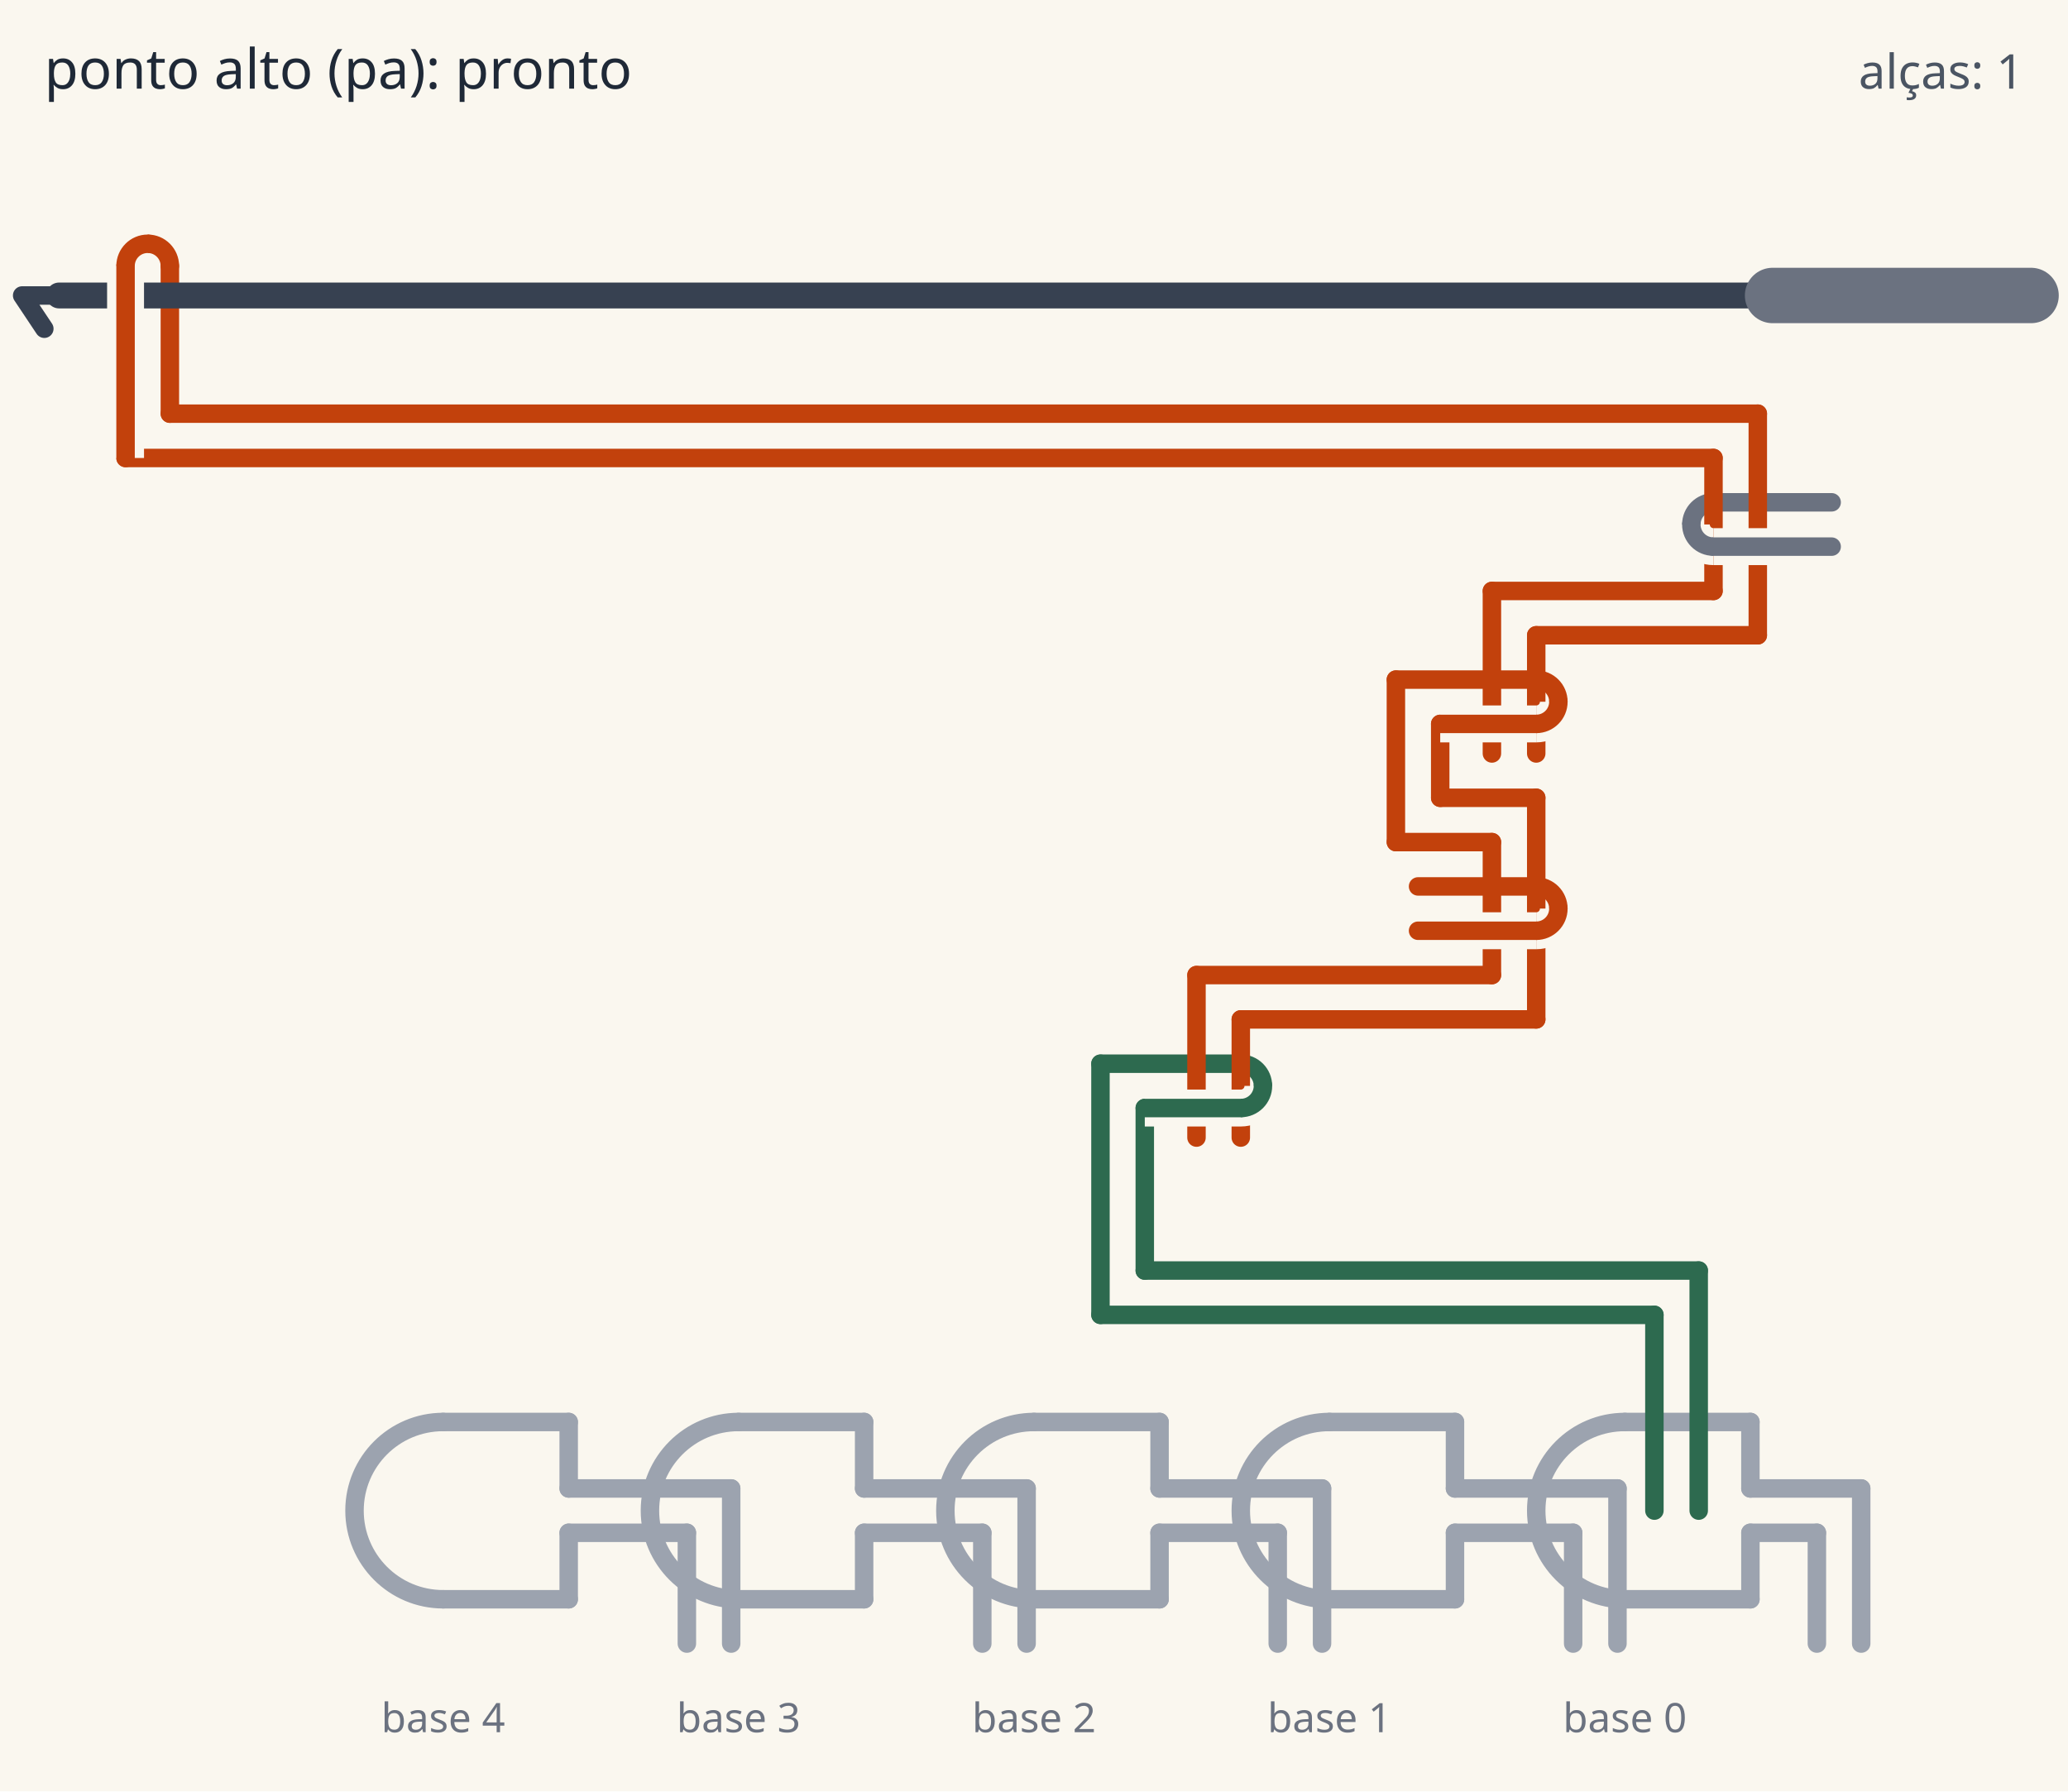
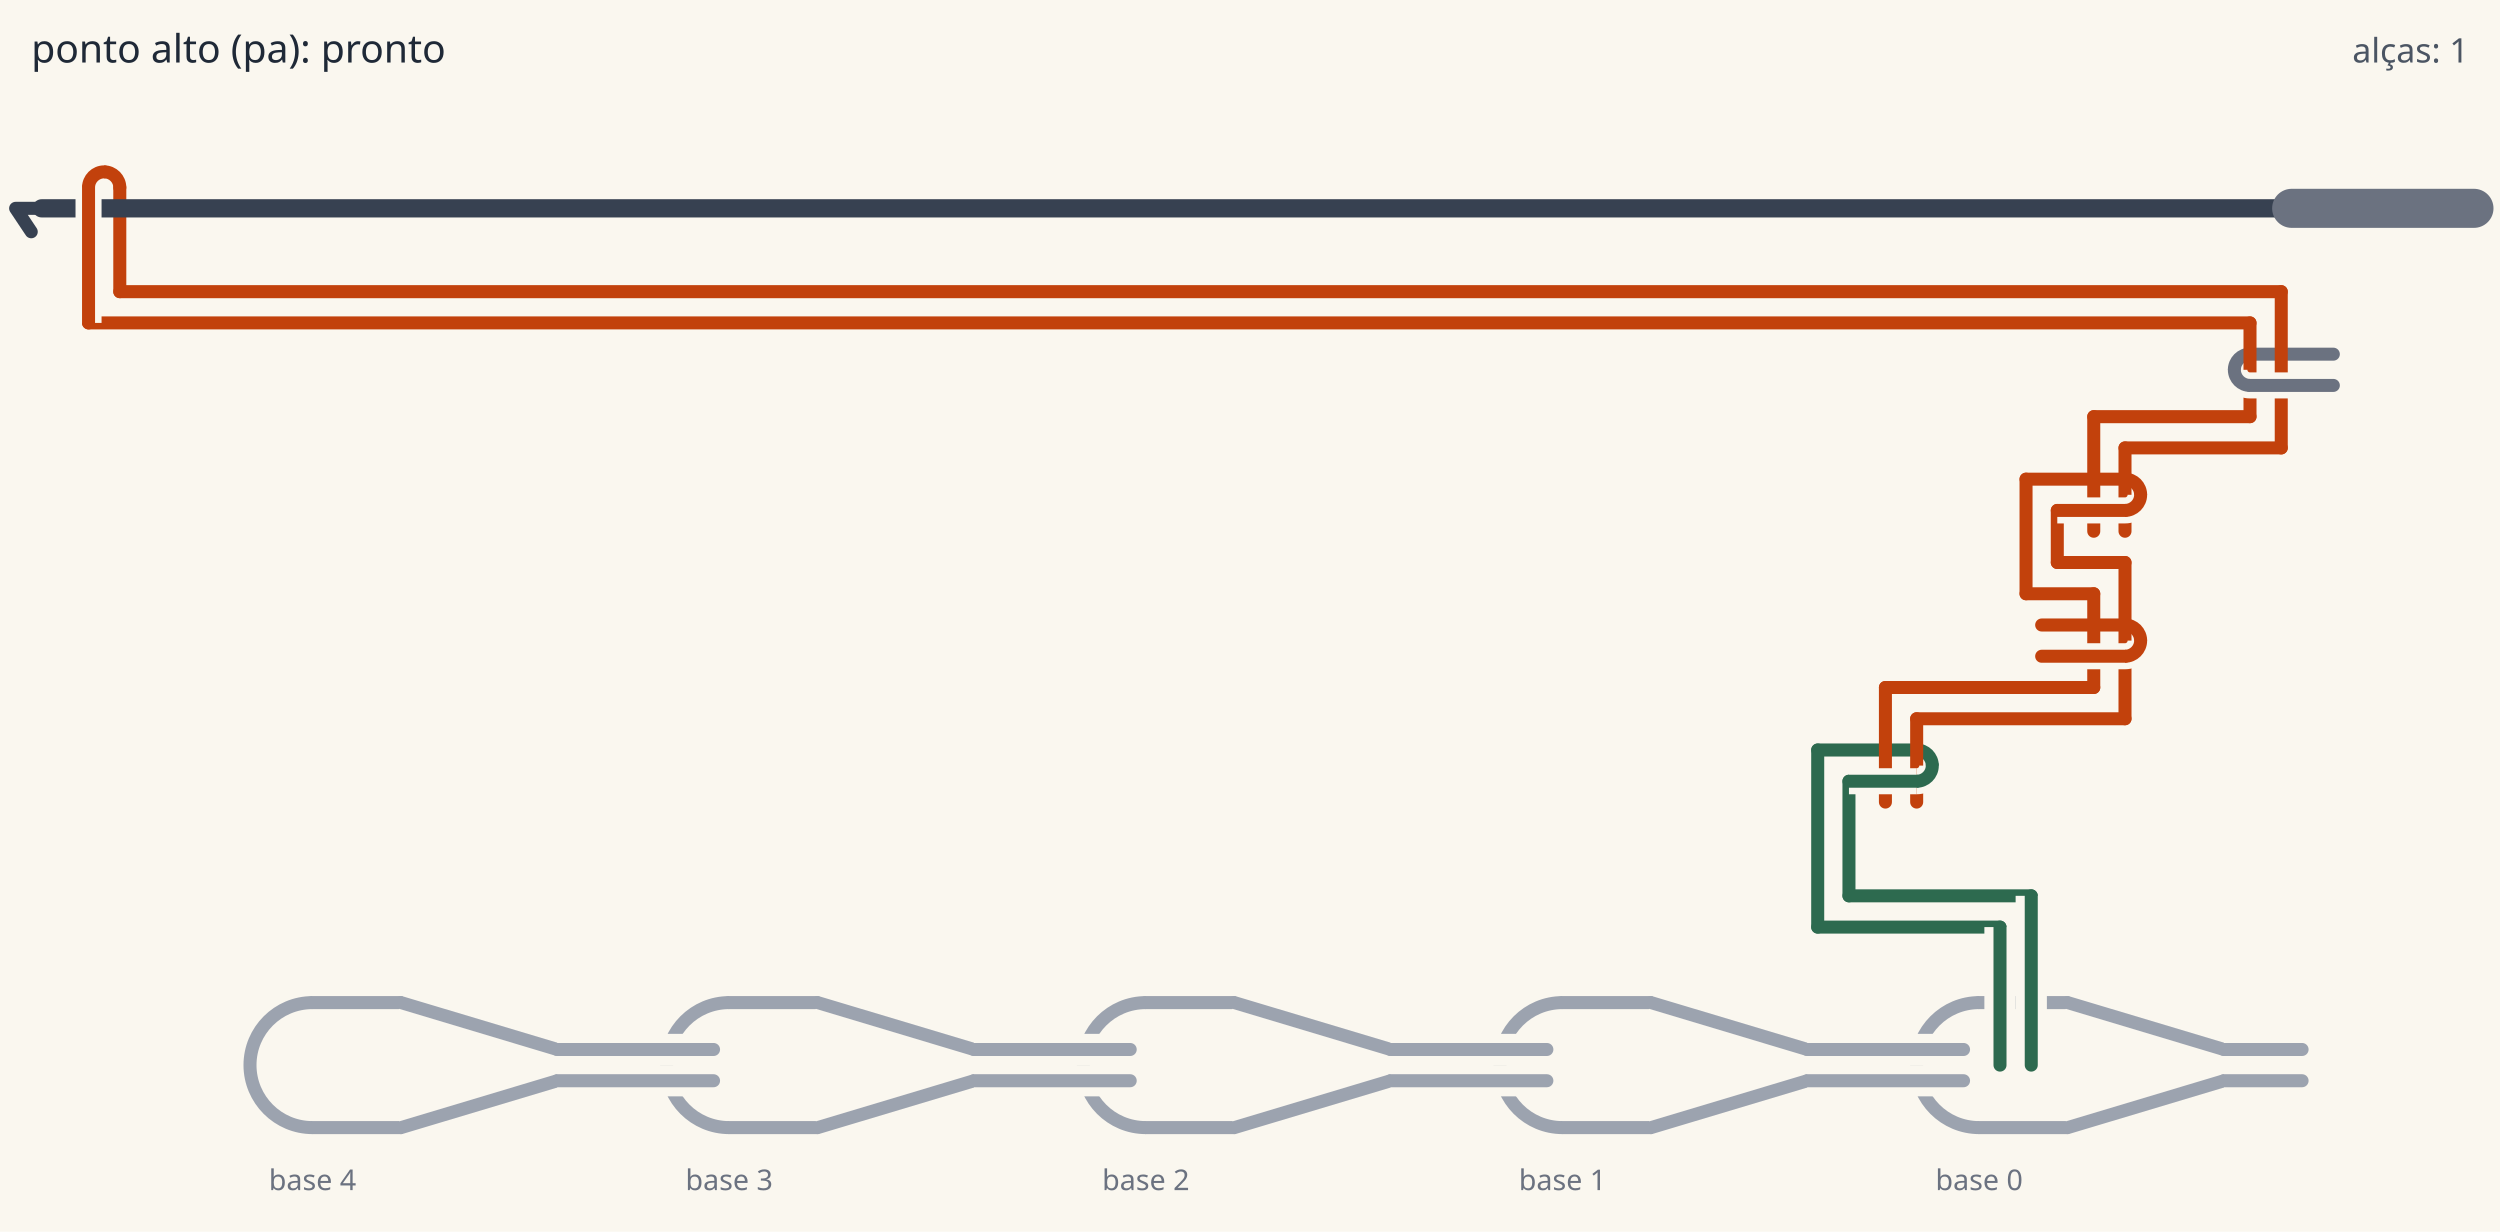
- <svg xmlns="http://www.w3.org/2000/svg" viewBox="0 0 560.0 485.0" width="560.0" height="485.0" font-family="sans-serif">
+ <svg xmlns="http://www.w3.org/2000/svg" viewBox="0 0 960.0 473.0" width="960.0" height="473.0" font-family="sans-serif">
  <rect width="100%" height="100%" fill="#faf7ef" />
  <text x="12" y="24" font-size="15" fill="#1f2937">ponto alto (pa): pronto</text>
-   <text x="548.0" y="24" font-size="13" text-anchor="end" fill="#4b5563">alças: 1</text>
-   <text x="440.0" y="469.0" font-size="11" text-anchor="middle" fill="#6b7280">base 0</text>
-   <text x="360.0" y="469.0" font-size="11" text-anchor="middle" fill="#6b7280">base 1</text>
-   <text x="280.0" y="469.0" font-size="11" text-anchor="middle" fill="#6b7280">base 2</text>
-   <text x="200.0" y="469.0" font-size="11" text-anchor="middle" fill="#6b7280">base 3</text>
-   <text x="120.0" y="469.0" font-size="11" text-anchor="middle" fill="#6b7280">base 4</text>
-   <path data-bend="0" data-side="back" d="M 464.0 136.0 A 6 6 0 0 0 458.0 142.0" fill="none" stroke="#6b7280" stroke-width="5" stroke-linecap="round" />
-   <line data-pair="0" data-side="back" data-seg="0" data-loop="0" data-kind="initial" data-on-hook="0" data-part="back" data-cx="464.0" data-cy="142.0" data-hx="477.0" data-hw="19.0" x1="464.0" y1="136.0" x2="496.0" y2="136.0" stroke="#6b7280" stroke-width="5" stroke-linecap="round" />
-   <path data-bend="1" data-side="back" d="M 416.0 240.0 A 6 6 0 0 1 422.0 246.0" fill="none" stroke="#c2410c" stroke-width="5" stroke-linecap="round" />
-   <line data-pair="1" data-side="back" data-seg="0" data-loop="1" data-kind="yo" data-on-hook="0" data-part="back" data-cx="416.0" data-cy="246.0" data-hx="403.0" data-hw="19.0" x1="416.0" y1="240.0" x2="384.0" y2="240.0" stroke="#c2410c" stroke-width="5" stroke-linecap="round" />
-   <path data-bend="2" data-side="back" d="M 336.0 288.0 A 6 6 0 0 1 342.0 294.0" fill="none" stroke="#2d6a4f" stroke-width="5" stroke-linecap="round" />
-   <line data-pair="2" data-side="back" data-seg="0" data-loop="2" data-kind="pulled" data-on-hook="0" data-part="back" data-cx="336.0" data-cy="294.0" data-hx="323.0" data-hw="19.0" x1="336.0" y1="288.0" x2="298.0" y2="288.0" stroke="#2d6a4f" stroke-width="5" stroke-linecap="round" />
-   <path data-bend="3" data-side="back" d="M 416.0 184.0 A 6 6 0 0 1 422.0 190.0" fill="none" stroke="#c2410c" stroke-width="5" stroke-linecap="round" />
-   <line data-pair="3" data-side="back" data-seg="0" data-loop="3" data-kind="yo" data-on-hook="0" data-part="back" data-cx="416.0" data-cy="190.0" data-hx="403.0" data-hw="19.0" x1="416.0" y1="184.0" x2="378.0" y2="184.0" stroke="#c2410c" stroke-width="5" stroke-linecap="round" />
+   <text x="948.0" y="24" font-size="13" text-anchor="end" fill="#4b5563">alças: 1</text>
+   <text x="760.0" y="457.0" font-size="11" text-anchor="middle" fill="#6b7280">base 0</text>
+   <text x="600.0" y="457.0" font-size="11" text-anchor="middle" fill="#6b7280">base 1</text>
+   <text x="440.0" y="457.0" font-size="11" text-anchor="middle" fill="#6b7280">base 2</text>
+   <text x="280.0" y="457.0" font-size="11" text-anchor="middle" fill="#6b7280">base 3</text>
+   <text x="120.0" y="457.0" font-size="11" text-anchor="middle" fill="#6b7280">base 4</text>
+   <path data-bend="0" data-side="back" d="M 864.0 136.0 A 6 6 0 0 0 858.0 142.0" fill="none" stroke="#6b7280" stroke-width="5" stroke-linecap="round" />
+   <line data-pair="0" data-side="back" data-seg="0" data-loop="0" data-kind="initial" data-on-hook="0" data-part="back" data-cx="864.0" data-cy="142.0" data-hx="877.0" data-hw="19.0" x1="864.0" y1="136.0" x2="896.0" y2="136.0" stroke="#6b7280" stroke-width="5" stroke-linecap="round" />
+   <path data-bend="1" data-side="back" d="M 816.0 240.0 A 6 6 0 0 1 822.0 246.0" fill="none" stroke="#c2410c" stroke-width="5" stroke-linecap="round" />
+   <line data-pair="1" data-side="back" data-seg="0" data-loop="1" data-kind="yo" data-on-hook="0" data-part="back" data-cx="816.0" data-cy="246.0" data-hx="803.0" data-hw="19.0" x1="816.0" y1="240.0" x2="784.0" y2="240.0" stroke="#c2410c" stroke-width="5" stroke-linecap="round" />
+   <path data-bend="2" data-side="back" d="M 736.0 288.0 A 6 6 0 0 1 742.0 294.0" fill="none" stroke="#2d6a4f" stroke-width="5" stroke-linecap="round" />
+   <line data-pair="2" data-side="back" data-seg="0" data-loop="2" data-kind="pulled" data-on-hook="0" data-part="back" data-cx="736.0" data-cy="294.0" data-hx="723.0" data-hw="19.0" x1="736.0" y1="288.0" x2="698.0" y2="288.0" stroke="#2d6a4f" stroke-width="5" stroke-linecap="round" />
+   <path data-bend="3" data-side="back" d="M 816.0 184.0 A 6 6 0 0 1 822.0 190.0" fill="none" stroke="#c2410c" stroke-width="5" stroke-linecap="round" />
+   <line data-pair="3" data-side="back" data-seg="0" data-loop="3" data-kind="yo" data-on-hook="0" data-part="back" data-cx="816.0" data-cy="190.0" data-hx="803.0" data-hw="19.0" x1="816.0" y1="184.0" x2="778.0" y2="184.0" stroke="#c2410c" stroke-width="5" stroke-linecap="round" />
  <path data-bend="4" data-side="back" d="M 46.0 72 A 6 6 0 0 0 40.0 66" fill="none" stroke="#c2410c" stroke-width="5" stroke-linecap="round" />
  <line data-pair="4" data-side="back" data-seg="0" data-strand="4" data-draw="2" data-loop="4" data-kind="yo" data-on-hook="1" data-part="back" data-cx="40.0" data-cy="80" x1="46.0" y1="72.0" x2="46.0" y2="112.0" stroke="#c2410c" stroke-width="5" stroke-linecap="round" />
-   <line data-hook="1" x1="544.0" y1="80" x2="16.0" y2="80" stroke="#374151" stroke-width="7" stroke-linecap="round" />
-   <line data-hook-handle="1" x1="550.0" y1="80" x2="480.0" y2="80" stroke="#6b7280" stroke-width="15" stroke-linecap="round" />
+   <line data-hook="1" x1="944.0" y1="80" x2="16.0" y2="80" stroke="#374151" stroke-width="7" stroke-linecap="round" />
+   <line data-hook-handle="1" x1="950.0" y1="80" x2="880.0" y2="80" stroke="#6b7280" stroke-width="15" stroke-linecap="round" />
  <path data-hook-tip="1" d="M 18.0 80 L 6.0 80 L 12.0 89" fill="none" stroke="#374151" stroke-width="5" stroke-linecap="round" stroke-linejoin="round" />
-   <path data-base-top="0" data-cx="440.0" data-cy="409.0" data-hx="445.0" data-hw="21.0" d="M 440.0 385.0 A 24 24 0 0 0 440.0 433.0" fill="none" stroke="#9ca3af" stroke-width="5" stroke-linecap="round" />
-   <path data-base-top="1" data-cx="360.0" data-cy="409.0" data-hx="365.0" data-hw="21.0" d="M 360.0 385.0 A 24 24 0 0 0 360.0 433.0" fill="none" stroke="#9ca3af" stroke-width="5" stroke-linecap="round" />
-   <path data-base-top="2" data-cx="280.0" data-cy="409.0" data-hx="285.0" data-hw="21.0" d="M 280.0 385.0 A 24 24 0 0 0 280.0 433.0" fill="none" stroke="#9ca3af" stroke-width="5" stroke-linecap="round" />
-   <path data-base-top="3" data-cx="200.0" data-cy="409.0" data-hx="205.0" data-hw="21.0" d="M 200.0 385.0 A 24 24 0 0 0 200.0 433.0" fill="none" stroke="#9ca3af" stroke-width="5" stroke-linecap="round" />
+   <path data-base-top="0" data-cx="760.0" data-cy="409.0" data-hx="765.0" data-hw="21.0" d="M 760.0 385.0 A 24 24 0 0 0 760.0 433.0" fill="none" stroke="#9ca3af" stroke-width="5" stroke-linecap="round" />
+   <path data-base-top="1" data-cx="600.0" data-cy="409.0" data-hx="605.0" data-hw="21.0" d="M 600.0 385.0 A 24 24 0 0 0 600.0 433.0" fill="none" stroke="#9ca3af" stroke-width="5" stroke-linecap="round" />
+   <path data-base-top="2" data-cx="440.0" data-cy="409.0" data-hx="445.0" data-hw="21.0" d="M 440.0 385.0 A 24 24 0 0 0 440.0 433.0" fill="none" stroke="#9ca3af" stroke-width="5" stroke-linecap="round" />
+   <path data-base-top="3" data-cx="280.0" data-cy="409.0" data-hx="285.0" data-hw="21.0" d="M 280.0 385.0 A 24 24 0 0 0 280.0 433.0" fill="none" stroke="#9ca3af" stroke-width="5" stroke-linecap="round" />
  <path data-base-top="4" data-cx="120.0" data-cy="409.0" data-hx="125.0" data-hw="21.0" d="M 120.0 385.0 A 24 24 0 0 0 120.0 433.0" fill="none" stroke="#9ca3af" stroke-width="5" stroke-linecap="round" />
-   <line data-base-line="0" data-seg="0" x1="440.0" y1="385.0" x2="474.0" y2="385.0" stroke="#9ca3af" stroke-width="5" stroke-linecap="round" />
-   <line data-base-line="0" data-seg="1" x1="474.0" y1="385.0" x2="474.0" y2="403.0" stroke="#9ca3af" stroke-width="5" stroke-linecap="round" />
-   <line data-base-line="0" data-seg="2" x1="474.0" y1="403.0" x2="504.0" y2="403.0" stroke="#9ca3af" stroke-width="5" stroke-linecap="round" />
-   <line data-base-line="0" data-seg="3" x1="504.0" y1="403.0" x2="504.0" y2="445.0" stroke="#9ca3af" stroke-width="5" stroke-linecap="round" />
-   <line data-base-line="0" data-seg="4" x1="440.0" y1="433.0" x2="474.0" y2="433.0" stroke="#9ca3af" stroke-width="5" stroke-linecap="round" />
-   <line data-base-line="0" data-seg="5" x1="474.0" y1="433.0" x2="474.0" y2="415.0" stroke="#9ca3af" stroke-width="5" stroke-linecap="round" />
-   <line data-base-line="0" data-seg="6" x1="474.0" y1="415.0" x2="492.0" y2="415.0" stroke="#9ca3af" stroke-width="5" stroke-linecap="round" />
-   <line data-base-line="0" data-seg="7" x1="492.0" y1="415.0" x2="492.0" y2="445.0" stroke="#9ca3af" stroke-width="5" stroke-linecap="round" />
-   <line data-base-line="1" data-seg="0" x1="360.0" y1="385.0" x2="394.0" y2="385.0" stroke="#9ca3af" stroke-width="5" stroke-linecap="round" />
-   <line data-base-line="1" data-seg="1" x1="394.0" y1="385.0" x2="394.0" y2="403.0" stroke="#9ca3af" stroke-width="5" stroke-linecap="round" />
-   <line data-base-line="1" data-seg="2" x1="394.0" y1="403.0" x2="438.0" y2="403.0" stroke="#9ca3af" stroke-width="5" stroke-linecap="round" />
-   <line data-base-line="1" data-seg="3" x1="438.0" y1="403.0" x2="438.0" y2="445.0" stroke="#9ca3af" stroke-width="5" stroke-linecap="round" />
-   <line data-base-line="1" data-seg="4" x1="360.0" y1="433.0" x2="394.0" y2="433.0" stroke="#9ca3af" stroke-width="5" stroke-linecap="round" />
-   <line data-base-line="1" data-seg="5" x1="394.0" y1="433.0" x2="394.0" y2="415.0" stroke="#9ca3af" stroke-width="5" stroke-linecap="round" />
-   <line data-base-line="1" data-seg="6" x1="394.0" y1="415.0" x2="426.0" y2="415.0" stroke="#9ca3af" stroke-width="5" stroke-linecap="round" />
-   <line data-base-line="1" data-seg="7" x1="426.0" y1="415.0" x2="426.0" y2="445.0" stroke="#9ca3af" stroke-width="5" stroke-linecap="round" />
-   <line data-base-line="2" data-seg="0" x1="280.0" y1="385.0" x2="314.0" y2="385.0" stroke="#9ca3af" stroke-width="5" stroke-linecap="round" />
-   <line data-base-line="2" data-seg="1" x1="314.0" y1="385.0" x2="314.0" y2="403.0" stroke="#9ca3af" stroke-width="5" stroke-linecap="round" />
-   <line data-base-line="2" data-seg="2" x1="314.0" y1="403.0" x2="358.0" y2="403.0" stroke="#9ca3af" stroke-width="5" stroke-linecap="round" />
-   <line data-base-line="2" data-seg="3" x1="358.0" y1="403.0" x2="358.0" y2="445.0" stroke="#9ca3af" stroke-width="5" stroke-linecap="round" />
-   <line data-base-line="2" data-seg="4" x1="280.0" y1="433.0" x2="314.0" y2="433.0" stroke="#9ca3af" stroke-width="5" stroke-linecap="round" />
-   <line data-base-line="2" data-seg="5" x1="314.0" y1="433.0" x2="314.0" y2="415.0" stroke="#9ca3af" stroke-width="5" stroke-linecap="round" />
-   <line data-base-line="2" data-seg="6" x1="314.0" y1="415.0" x2="346.0" y2="415.0" stroke="#9ca3af" stroke-width="5" stroke-linecap="round" />
-   <line data-base-line="2" data-seg="7" x1="346.0" y1="415.0" x2="346.0" y2="445.0" stroke="#9ca3af" stroke-width="5" stroke-linecap="round" />
-   <line data-base-line="3" data-seg="0" x1="200.0" y1="385.0" x2="234.0" y2="385.0" stroke="#9ca3af" stroke-width="5" stroke-linecap="round" />
-   <line data-base-line="3" data-seg="1" x1="234.0" y1="385.0" x2="234.0" y2="403.0" stroke="#9ca3af" stroke-width="5" stroke-linecap="round" />
-   <line data-base-line="3" data-seg="2" x1="234.0" y1="403.0" x2="278.0" y2="403.0" stroke="#9ca3af" stroke-width="5" stroke-linecap="round" />
-   <line data-base-line="3" data-seg="3" x1="278.0" y1="403.0" x2="278.0" y2="445.0" stroke="#9ca3af" stroke-width="5" stroke-linecap="round" />
-   <line data-base-line="3" data-seg="4" x1="200.0" y1="433.0" x2="234.0" y2="433.0" stroke="#9ca3af" stroke-width="5" stroke-linecap="round" />
-   <line data-base-line="3" data-seg="5" x1="234.0" y1="433.0" x2="234.0" y2="415.0" stroke="#9ca3af" stroke-width="5" stroke-linecap="round" />
-   <line data-base-line="3" data-seg="6" x1="234.0" y1="415.0" x2="266.0" y2="415.0" stroke="#9ca3af" stroke-width="5" stroke-linecap="round" />
-   <line data-base-line="3" data-seg="7" x1="266.0" y1="415.0" x2="266.0" y2="445.0" stroke="#9ca3af" stroke-width="5" stroke-linecap="round" />
+   <line x1="760.0" y1="385.0" x2="794.0" y2="385.0" stroke="#faf7ef" stroke-width="12" stroke-linecap="butt" />
+   <line data-base-line="0" data-seg="0" x1="760.0" y1="385.0" x2="794.0" y2="385.0" stroke="#9ca3af" stroke-width="5" stroke-linecap="round" />
+   <line x1="794.0" y1="385.0" x2="854.0" y2="403.0" stroke="#faf7ef" stroke-width="12" stroke-linecap="butt" />
+   <line data-base-line="0" data-seg="1" x1="794.0" y1="385.0" x2="854.0" y2="403.0" stroke="#9ca3af" stroke-width="5" stroke-linecap="round" />
+   <line x1="854.0" y1="403.0" x2="884.0" y2="403.0" stroke="#faf7ef" stroke-width="12" stroke-linecap="butt" />
+   <line data-base-line="0" data-seg="2" x1="854.0" y1="403.0" x2="884.0" y2="403.0" stroke="#9ca3af" stroke-width="5" stroke-linecap="round" />
+   <line x1="760.0" y1="433.0" x2="794.0" y2="433.0" stroke="#faf7ef" stroke-width="12" stroke-linecap="butt" />
+   <line data-base-line="0" data-seg="3" x1="760.0" y1="433.0" x2="794.0" y2="433.0" stroke="#9ca3af" stroke-width="5" stroke-linecap="round" />
+   <line x1="794.0" y1="433.0" x2="854.0" y2="415.0" stroke="#faf7ef" stroke-width="12" stroke-linecap="butt" />
+   <line data-base-line="0" data-seg="4" x1="794.0" y1="433.0" x2="854.0" y2="415.0" stroke="#9ca3af" stroke-width="5" stroke-linecap="round" />
+   <line x1="854.0" y1="415.0" x2="884.0" y2="415.0" stroke="#faf7ef" stroke-width="12" stroke-linecap="butt" />
+   <line data-base-line="0" data-seg="5" x1="854.0" y1="415.0" x2="884.0" y2="415.0" stroke="#9ca3af" stroke-width="5" stroke-linecap="round" />
+   <line x1="600.0" y1="385.0" x2="634.0" y2="385.0" stroke="#faf7ef" stroke-width="12" stroke-linecap="butt" />
+   <line data-base-line="1" data-seg="0" x1="600.0" y1="385.0" x2="634.0" y2="385.0" stroke="#9ca3af" stroke-width="5" stroke-linecap="round" />
+   <line x1="634.0" y1="385.0" x2="694.0" y2="403.0" stroke="#faf7ef" stroke-width="12" stroke-linecap="butt" />
+   <line data-base-line="1" data-seg="1" x1="634.0" y1="385.0" x2="694.0" y2="403.0" stroke="#9ca3af" stroke-width="5" stroke-linecap="round" />
+   <line x1="694.0" y1="403.0" x2="754.0" y2="403.0" stroke="#faf7ef" stroke-width="12" stroke-linecap="butt" />
+   <line data-base-line="1" data-seg="2" x1="694.0" y1="403.0" x2="754.0" y2="403.0" stroke="#9ca3af" stroke-width="5" stroke-linecap="round" />
+   <line x1="600.0" y1="433.0" x2="634.0" y2="433.0" stroke="#faf7ef" stroke-width="12" stroke-linecap="butt" />
+   <line data-base-line="1" data-seg="3" x1="600.0" y1="433.0" x2="634.0" y2="433.0" stroke="#9ca3af" stroke-width="5" stroke-linecap="round" />
+   <line x1="634.0" y1="433.0" x2="694.0" y2="415.0" stroke="#faf7ef" stroke-width="12" stroke-linecap="butt" />
+   <line data-base-line="1" data-seg="4" x1="634.0" y1="433.0" x2="694.0" y2="415.0" stroke="#9ca3af" stroke-width="5" stroke-linecap="round" />
+   <line x1="694.0" y1="415.0" x2="754.0" y2="415.0" stroke="#faf7ef" stroke-width="12" stroke-linecap="butt" />
+   <line data-base-line="1" data-seg="5" x1="694.0" y1="415.0" x2="754.0" y2="415.0" stroke="#9ca3af" stroke-width="5" stroke-linecap="round" />
+   <line x1="440.0" y1="385.0" x2="474.0" y2="385.0" stroke="#faf7ef" stroke-width="12" stroke-linecap="butt" />
+   <line data-base-line="2" data-seg="0" x1="440.0" y1="385.0" x2="474.0" y2="385.0" stroke="#9ca3af" stroke-width="5" stroke-linecap="round" />
+   <line x1="474.0" y1="385.0" x2="534.0" y2="403.0" stroke="#faf7ef" stroke-width="12" stroke-linecap="butt" />
+   <line data-base-line="2" data-seg="1" x1="474.0" y1="385.0" x2="534.0" y2="403.0" stroke="#9ca3af" stroke-width="5" stroke-linecap="round" />
+   <line x1="534.0" y1="403.0" x2="594.0" y2="403.0" stroke="#faf7ef" stroke-width="12" stroke-linecap="butt" />
+   <line data-base-line="2" data-seg="2" x1="534.0" y1="403.0" x2="594.0" y2="403.0" stroke="#9ca3af" stroke-width="5" stroke-linecap="round" />
+   <line x1="440.0" y1="433.0" x2="474.0" y2="433.0" stroke="#faf7ef" stroke-width="12" stroke-linecap="butt" />
+   <line data-base-line="2" data-seg="3" x1="440.0" y1="433.0" x2="474.0" y2="433.0" stroke="#9ca3af" stroke-width="5" stroke-linecap="round" />
+   <line x1="474.0" y1="433.0" x2="534.0" y2="415.0" stroke="#faf7ef" stroke-width="12" stroke-linecap="butt" />
+   <line data-base-line="2" data-seg="4" x1="474.0" y1="433.0" x2="534.0" y2="415.0" stroke="#9ca3af" stroke-width="5" stroke-linecap="round" />
+   <line x1="534.0" y1="415.0" x2="594.0" y2="415.0" stroke="#faf7ef" stroke-width="12" stroke-linecap="butt" />
+   <line data-base-line="2" data-seg="5" x1="534.0" y1="415.0" x2="594.0" y2="415.0" stroke="#9ca3af" stroke-width="5" stroke-linecap="round" />
+   <line x1="280.0" y1="385.0" x2="314.0" y2="385.0" stroke="#faf7ef" stroke-width="12" stroke-linecap="butt" />
+   <line data-base-line="3" data-seg="0" x1="280.0" y1="385.0" x2="314.0" y2="385.0" stroke="#9ca3af" stroke-width="5" stroke-linecap="round" />
+   <line x1="314.0" y1="385.0" x2="374.0" y2="403.0" stroke="#faf7ef" stroke-width="12" stroke-linecap="butt" />
+   <line data-base-line="3" data-seg="1" x1="314.0" y1="385.0" x2="374.0" y2="403.0" stroke="#9ca3af" stroke-width="5" stroke-linecap="round" />
+   <line x1="374.0" y1="403.0" x2="434.0" y2="403.0" stroke="#faf7ef" stroke-width="12" stroke-linecap="butt" />
+   <line data-base-line="3" data-seg="2" x1="374.0" y1="403.0" x2="434.0" y2="403.0" stroke="#9ca3af" stroke-width="5" stroke-linecap="round" />
+   <line x1="280.0" y1="433.0" x2="314.0" y2="433.0" stroke="#faf7ef" stroke-width="12" stroke-linecap="butt" />
+   <line data-base-line="3" data-seg="3" x1="280.0" y1="433.0" x2="314.0" y2="433.0" stroke="#9ca3af" stroke-width="5" stroke-linecap="round" />
+   <line x1="314.0" y1="433.0" x2="374.0" y2="415.0" stroke="#faf7ef" stroke-width="12" stroke-linecap="butt" />
+   <line data-base-line="3" data-seg="4" x1="314.0" y1="433.0" x2="374.0" y2="415.0" stroke="#9ca3af" stroke-width="5" stroke-linecap="round" />
+   <line x1="374.0" y1="415.0" x2="434.0" y2="415.0" stroke="#faf7ef" stroke-width="12" stroke-linecap="butt" />
+   <line data-base-line="3" data-seg="5" x1="374.0" y1="415.0" x2="434.0" y2="415.0" stroke="#9ca3af" stroke-width="5" stroke-linecap="round" />
+   <line x1="120.0" y1="385.0" x2="154.0" y2="385.0" stroke="#faf7ef" stroke-width="12" stroke-linecap="butt" />
  <line data-base-line="4" data-seg="0" x1="120.0" y1="385.0" x2="154.0" y2="385.0" stroke="#9ca3af" stroke-width="5" stroke-linecap="round" />
-   <line data-base-line="4" data-seg="1" x1="154.0" y1="385.0" x2="154.0" y2="403.0" stroke="#9ca3af" stroke-width="5" stroke-linecap="round" />
-   <line data-base-line="4" data-seg="2" x1="154.0" y1="403.0" x2="198.0" y2="403.0" stroke="#9ca3af" stroke-width="5" stroke-linecap="round" />
-   <line data-base-line="4" data-seg="3" x1="198.0" y1="403.0" x2="198.0" y2="445.0" stroke="#9ca3af" stroke-width="5" stroke-linecap="round" />
-   <line data-base-line="4" data-seg="4" x1="120.0" y1="433.0" x2="154.0" y2="433.0" stroke="#9ca3af" stroke-width="5" stroke-linecap="round" />
-   <line data-base-line="4" data-seg="5" x1="154.0" y1="433.0" x2="154.0" y2="415.0" stroke="#9ca3af" stroke-width="5" stroke-linecap="round" />
-   <line data-base-line="4" data-seg="6" x1="154.0" y1="415.0" x2="186.0" y2="415.0" stroke="#9ca3af" stroke-width="5" stroke-linecap="round" />
-   <line data-base-line="4" data-seg="7" x1="186.0" y1="415.0" x2="186.0" y2="445.0" stroke="#9ca3af" stroke-width="5" stroke-linecap="round" />
-   <line data-pair="2" data-side="back" data-seg="1" data-leg="2" data-base="0" x1="298.0" y1="288.0" x2="298.0" y2="356.0" stroke="#2d6a4f" stroke-width="5" stroke-linecap="round" />
-   <line data-pair="2" data-side="back" data-seg="2" data-leg="2" data-base="0" x1="298.0" y1="356.0" x2="448.0" y2="356.0" stroke="#2d6a4f" stroke-width="5" stroke-linecap="round" />
-   <line data-pair="2" data-side="back" data-seg="3" data-leg="2" data-base="0" x1="448.0" y1="356.0" x2="448.0" y2="409.0" stroke="#2d6a4f" stroke-width="5" stroke-linecap="round" />
-   <line data-pair="2" data-side="front" data-seg="1" data-leg="2" data-base="0" x1="310.0" y1="300.0" x2="310.0" y2="344.0" stroke="#2d6a4f" stroke-width="5" stroke-linecap="round" />
-   <line data-pair="2" data-side="front" data-seg="2" data-leg="2" data-base="0" x1="310.0" y1="344.0" x2="460.0" y2="344.0" stroke="#2d6a4f" stroke-width="5" stroke-linecap="round" />
-   <line data-pair="2" data-side="front" data-seg="3" data-leg="2" data-base="0" x1="460.0" y1="344.0" x2="460.0" y2="409.0" stroke="#2d6a4f" stroke-width="5" stroke-linecap="round" />
-   <line data-pair="3" data-side="back" data-seg="1" data-strand="3" data-draw="1" x1="378.0" y1="184.0" x2="378.0" y2="228.0" stroke="#c2410c" stroke-width="5" stroke-linecap="round" />
-   <line data-pair="3" data-side="back" data-seg="2" data-strand="3" data-draw="1" x1="378.0" y1="228.0" x2="404.0" y2="228.0" stroke="#c2410c" stroke-width="5" stroke-linecap="round" />
-   <line data-pair="3" data-side="back" data-seg="3" data-strand="3" data-draw="1" data-through="1" x1="404.0" y1="228.0" x2="404.0" y2="264.0" stroke="#c2410c" stroke-width="5" stroke-linecap="round" />
-   <line data-pair="3" data-side="back" data-seg="4" data-strand="3" data-draw="1" x1="404.0" y1="264.0" x2="324.0" y2="264.0" stroke="#c2410c" stroke-width="5" stroke-linecap="round" />
-   <line data-pair="3" data-side="back" data-seg="5" data-strand="3" data-draw="1" data-through="2" x1="324.0" y1="264.0" x2="324.0" y2="308.0" stroke="#c2410c" stroke-width="5" stroke-linecap="round" />
-   <line data-pair="3" data-side="front" data-seg="1" data-strand="3" data-draw="1" x1="390.0" y1="196.0" x2="390.0" y2="216.0" stroke="#c2410c" stroke-width="5" stroke-linecap="round" />
-   <line data-pair="3" data-side="front" data-seg="2" data-strand="3" data-draw="1" x1="390.0" y1="216.0" x2="416.0" y2="216.0" stroke="#c2410c" stroke-width="5" stroke-linecap="round" />
-   <line data-pair="3" data-side="front" data-seg="3" data-strand="3" data-draw="1" data-through="1" x1="416.0" y1="216.0" x2="416.0" y2="276.0" stroke="#c2410c" stroke-width="5" stroke-linecap="round" />
-   <line data-pair="3" data-side="front" data-seg="4" data-strand="3" data-draw="1" x1="416.0" y1="276.0" x2="336.0" y2="276.0" stroke="#c2410c" stroke-width="5" stroke-linecap="round" />
-   <line data-pair="3" data-side="front" data-seg="5" data-strand="3" data-draw="1" data-through="2" x1="336.0" y1="276.0" x2="336.0" y2="308.0" stroke="#c2410c" stroke-width="5" stroke-linecap="round" />
-   <line data-pair="4" data-side="back" data-seg="1" data-strand="4" data-draw="2" x1="46.0" y1="112.0" x2="476.0" y2="112.0" stroke="#c2410c" stroke-width="5" stroke-linecap="round" />
-   <line data-pair="4" data-side="back" data-seg="2" data-strand="4" data-draw="2" data-through="0" x1="476.0" y1="112.0" x2="476.0" y2="172.0" stroke="#c2410c" stroke-width="5" stroke-linecap="round" />
-   <line data-pair="4" data-side="back" data-seg="3" data-strand="4" data-draw="2" x1="476.0" y1="172.0" x2="416.0" y2="172.0" stroke="#c2410c" stroke-width="5" stroke-linecap="round" />
-   <line data-pair="4" data-side="back" data-seg="4" data-strand="4" data-draw="2" data-through="3" x1="416.0" y1="172.0" x2="416.0" y2="204.0" stroke="#c2410c" stroke-width="5" stroke-linecap="round" />
-   <line data-pair="4" data-side="front" data-seg="1" data-strand="4" data-draw="2" x1="34.0" y1="124.0" x2="464.0" y2="124.0" stroke="#c2410c" stroke-width="5" stroke-linecap="round" />
-   <line data-pair="4" data-side="front" data-seg="2" data-strand="4" data-draw="2" data-through="0" x1="464.0" y1="124.0" x2="464.0" y2="160.0" stroke="#c2410c" stroke-width="5" stroke-linecap="round" />
-   <line data-pair="4" data-side="front" data-seg="3" data-strand="4" data-draw="2" x1="464.0" y1="160.0" x2="404.0" y2="160.0" stroke="#c2410c" stroke-width="5" stroke-linecap="round" />
-   <line data-pair="4" data-side="front" data-seg="4" data-strand="4" data-draw="2" data-through="3" x1="404.0" y1="160.0" x2="404.0" y2="204.0" stroke="#c2410c" stroke-width="5" stroke-linecap="round" />
-   <path d="M 458.0 142.0 A 6 6 0 0 0 464.0 148.0" stroke="#faf7ef" stroke-width="10" stroke-linecap="butt" fill="none" />
-   <path data-bend="0" data-side="front" d="M 458.0 142.0 A 6 6 0 0 0 464.0 148.0" fill="none" stroke="#6b7280" stroke-width="5" stroke-linecap="round" />
-   <line x1="464.0" y1="148.0" x2="496.0" y2="148.0" stroke="#faf7ef" stroke-width="10" stroke-linecap="butt" fill="none" />
-   <line data-pair="0" data-side="front" data-seg="0" data-loop="0" data-kind="initial" data-on-hook="0" data-part="front" data-cx="464.0" data-cy="142.0" data-hx="477.0" data-hw="19.0" x1="464.0" y1="148.0" x2="496.0" y2="148.0" stroke="#6b7280" stroke-width="5" stroke-linecap="round" />
-   <path d="M 422.0 246.0 A 6 6 0 0 1 416.0 252.0" stroke="#faf7ef" stroke-width="10" stroke-linecap="butt" fill="none" />
-   <path data-bend="1" data-side="front" d="M 422.0 246.0 A 6 6 0 0 1 416.0 252.0" fill="none" stroke="#c2410c" stroke-width="5" stroke-linecap="round" />
-   <line x1="416.0" y1="252.0" x2="384.0" y2="252.0" stroke="#faf7ef" stroke-width="10" stroke-linecap="butt" fill="none" />
-   <line data-pair="1" data-side="front" data-seg="0" data-loop="1" data-kind="yo" data-on-hook="0" data-part="front" data-cx="416.0" data-cy="246.0" data-hx="403.0" data-hw="19.0" x1="416.0" y1="252.0" x2="384.0" y2="252.0" stroke="#c2410c" stroke-width="5" stroke-linecap="round" />
-   <path d="M 342.0 294.0 A 6 6 0 0 1 336.0 300.0" stroke="#faf7ef" stroke-width="10" stroke-linecap="butt" fill="none" />
-   <path data-bend="2" data-side="front" d="M 342.0 294.0 A 6 6 0 0 1 336.0 300.0" fill="none" stroke="#2d6a4f" stroke-width="5" stroke-linecap="round" />
-   <line x1="336.0" y1="300.0" x2="310.0" y2="300.0" stroke="#faf7ef" stroke-width="10" stroke-linecap="butt" fill="none" />
-   <line data-pair="2" data-side="front" data-seg="0" data-loop="2" data-kind="pulled" data-on-hook="0" data-part="front" data-cx="336.0" data-cy="294.0" data-hx="323.0" data-hw="19.0" x1="336.0" y1="300.0" x2="310.0" y2="300.0" stroke="#2d6a4f" stroke-width="5" stroke-linecap="round" />
-   <path d="M 422.0 190.0 A 6 6 0 0 1 416.0 196.0" stroke="#faf7ef" stroke-width="10" stroke-linecap="butt" fill="none" />
-   <path data-bend="3" data-side="front" d="M 422.0 190.0 A 6 6 0 0 1 416.0 196.0" fill="none" stroke="#c2410c" stroke-width="5" stroke-linecap="round" />
-   <line x1="416.0" y1="196.0" x2="390.0" y2="196.0" stroke="#faf7ef" stroke-width="10" stroke-linecap="butt" fill="none" />
-   <line data-pair="3" data-side="front" data-seg="0" data-loop="3" data-kind="yo" data-on-hook="0" data-part="front" data-cx="416.0" data-cy="190.0" data-hx="403.0" data-hw="19.0" x1="416.0" y1="196.0" x2="390.0" y2="196.0" stroke="#c2410c" stroke-width="5" stroke-linecap="round" />
+   <line x1="154.0" y1="385.0" x2="214.0" y2="403.0" stroke="#faf7ef" stroke-width="12" stroke-linecap="butt" />
+   <line data-base-line="4" data-seg="1" x1="154.0" y1="385.0" x2="214.0" y2="403.0" stroke="#9ca3af" stroke-width="5" stroke-linecap="round" />
+   <line x1="214.0" y1="403.0" x2="274.0" y2="403.0" stroke="#faf7ef" stroke-width="12" stroke-linecap="butt" />
+   <line data-base-line="4" data-seg="2" x1="214.0" y1="403.0" x2="274.0" y2="403.0" stroke="#9ca3af" stroke-width="5" stroke-linecap="round" />
+   <line x1="120.0" y1="433.0" x2="154.0" y2="433.0" stroke="#faf7ef" stroke-width="12" stroke-linecap="butt" />
+   <line data-base-line="4" data-seg="3" x1="120.0" y1="433.0" x2="154.0" y2="433.0" stroke="#9ca3af" stroke-width="5" stroke-linecap="round" />
+   <line x1="154.0" y1="433.0" x2="214.0" y2="415.0" stroke="#faf7ef" stroke-width="12" stroke-linecap="butt" />
+   <line data-base-line="4" data-seg="4" x1="154.0" y1="433.0" x2="214.0" y2="415.0" stroke="#9ca3af" stroke-width="5" stroke-linecap="round" />
+   <line x1="214.0" y1="415.0" x2="274.0" y2="415.0" stroke="#faf7ef" stroke-width="12" stroke-linecap="butt" />
+   <line data-base-line="4" data-seg="5" x1="214.0" y1="415.0" x2="274.0" y2="415.0" stroke="#9ca3af" stroke-width="5" stroke-linecap="round" />
+   <line data-pair="2" data-side="back" data-seg="1" data-leg="2" data-base="0" x1="698.0" y1="288.0" x2="698.0" y2="356.0" stroke="#2d6a4f" stroke-width="5" stroke-linecap="round" />
+   <line data-pair="2" data-side="back" data-seg="2" data-leg="2" data-base="0" x1="698.0" y1="356.0" x2="768.0" y2="356.0" stroke="#2d6a4f" stroke-width="5" stroke-linecap="round" />
+   <line x1="768.0" y1="356.0" x2="768.0" y2="409.0" stroke="#faf7ef" stroke-width="12" stroke-linecap="butt" />
+   <line data-pair="2" data-side="back" data-seg="3" data-leg="2" data-base="0" x1="768.0" y1="356.0" x2="768.0" y2="409.0" stroke="#2d6a4f" stroke-width="5" stroke-linecap="round" />
+   <line data-pair="2" data-side="front" data-seg="1" data-leg="2" data-base="0" x1="710.0" y1="300.0" x2="710.0" y2="344.0" stroke="#2d6a4f" stroke-width="5" stroke-linecap="round" />
+   <line data-pair="2" data-side="front" data-seg="2" data-leg="2" data-base="0" x1="710.0" y1="344.0" x2="780.0" y2="344.0" stroke="#2d6a4f" stroke-width="5" stroke-linecap="round" />
+   <line x1="780.0" y1="344.0" x2="780.0" y2="409.0" stroke="#faf7ef" stroke-width="12" stroke-linecap="butt" />
+   <line data-pair="2" data-side="front" data-seg="3" data-leg="2" data-base="0" x1="780.0" y1="344.0" x2="780.0" y2="409.0" stroke="#2d6a4f" stroke-width="5" stroke-linecap="round" />
+   <line data-pair="3" data-side="back" data-seg="1" data-strand="3" data-draw="1" x1="778.0" y1="184.0" x2="778.0" y2="228.0" stroke="#c2410c" stroke-width="5" stroke-linecap="round" />
+   <line data-pair="3" data-side="back" data-seg="2" data-strand="3" data-draw="1" x1="778.0" y1="228.0" x2="804.0" y2="228.0" stroke="#c2410c" stroke-width="5" stroke-linecap="round" />
+   <line data-pair="3" data-side="back" data-seg="3" data-strand="3" data-draw="1" data-through="1" x1="804.0" y1="228.0" x2="804.0" y2="264.0" stroke="#c2410c" stroke-width="5" stroke-linecap="round" />
+   <line data-pair="3" data-side="back" data-seg="4" data-strand="3" data-draw="1" x1="804.0" y1="264.0" x2="724.0" y2="264.0" stroke="#c2410c" stroke-width="5" stroke-linecap="round" />
+   <line data-pair="3" data-side="back" data-seg="5" data-strand="3" data-draw="1" data-through="2" x1="724.0" y1="264.0" x2="724.0" y2="308.0" stroke="#c2410c" stroke-width="5" stroke-linecap="round" />
+   <line data-pair="3" data-side="front" data-seg="1" data-strand="3" data-draw="1" x1="790.0" y1="196.0" x2="790.0" y2="216.0" stroke="#c2410c" stroke-width="5" stroke-linecap="round" />
+   <line data-pair="3" data-side="front" data-seg="2" data-strand="3" data-draw="1" x1="790.0" y1="216.0" x2="816.0" y2="216.0" stroke="#c2410c" stroke-width="5" stroke-linecap="round" />
+   <line data-pair="3" data-side="front" data-seg="3" data-strand="3" data-draw="1" data-through="1" x1="816.0" y1="216.0" x2="816.0" y2="276.0" stroke="#c2410c" stroke-width="5" stroke-linecap="round" />
+   <line data-pair="3" data-side="front" data-seg="4" data-strand="3" data-draw="1" x1="816.0" y1="276.0" x2="736.0" y2="276.0" stroke="#c2410c" stroke-width="5" stroke-linecap="round" />
+   <line data-pair="3" data-side="front" data-seg="5" data-strand="3" data-draw="1" data-through="2" x1="736.0" y1="276.0" x2="736.0" y2="308.0" stroke="#c2410c" stroke-width="5" stroke-linecap="round" />
+   <line data-pair="4" data-side="back" data-seg="1" data-strand="4" data-draw="2" x1="46.0" y1="112.0" x2="876.0" y2="112.0" stroke="#c2410c" stroke-width="5" stroke-linecap="round" />
+   <line data-pair="4" data-side="back" data-seg="2" data-strand="4" data-draw="2" data-through="0" x1="876.0" y1="112.0" x2="876.0" y2="172.0" stroke="#c2410c" stroke-width="5" stroke-linecap="round" />
+   <line data-pair="4" data-side="back" data-seg="3" data-strand="4" data-draw="2" x1="876.0" y1="172.0" x2="816.0" y2="172.0" stroke="#c2410c" stroke-width="5" stroke-linecap="round" />
+   <line data-pair="4" data-side="back" data-seg="4" data-strand="4" data-draw="2" data-through="3" x1="816.0" y1="172.0" x2="816.0" y2="204.0" stroke="#c2410c" stroke-width="5" stroke-linecap="round" />
+   <line data-pair="4" data-side="front" data-seg="1" data-strand="4" data-draw="2" x1="34.0" y1="124.0" x2="864.0" y2="124.0" stroke="#c2410c" stroke-width="5" stroke-linecap="round" />
+   <line data-pair="4" data-side="front" data-seg="2" data-strand="4" data-draw="2" data-through="0" x1="864.0" y1="124.0" x2="864.0" y2="160.0" stroke="#c2410c" stroke-width="5" stroke-linecap="round" />
+   <line data-pair="4" data-side="front" data-seg="3" data-strand="4" data-draw="2" x1="864.0" y1="160.0" x2="804.0" y2="160.0" stroke="#c2410c" stroke-width="5" stroke-linecap="round" />
+   <line data-pair="4" data-side="front" data-seg="4" data-strand="4" data-draw="2" data-through="3" x1="804.0" y1="160.0" x2="804.0" y2="204.0" stroke="#c2410c" stroke-width="5" stroke-linecap="round" />
+   <path d="M 858.0 142.0 A 6 6 0 0 0 864.0 148.0" stroke="#faf7ef" stroke-width="10" stroke-linecap="butt" fill="none" />
+   <path data-bend="0" data-side="front" d="M 858.0 142.0 A 6 6 0 0 0 864.0 148.0" fill="none" stroke="#6b7280" stroke-width="5" stroke-linecap="round" />
+   <line x1="864.0" y1="148.0" x2="896.0" y2="148.0" stroke="#faf7ef" stroke-width="10" stroke-linecap="butt" fill="none" />
+   <line data-pair="0" data-side="front" data-seg="0" data-loop="0" data-kind="initial" data-on-hook="0" data-part="front" data-cx="864.0" data-cy="142.0" data-hx="877.0" data-hw="19.0" x1="864.0" y1="148.0" x2="896.0" y2="148.0" stroke="#6b7280" stroke-width="5" stroke-linecap="round" />
+   <path d="M 822.0 246.0 A 6 6 0 0 1 816.0 252.0" stroke="#faf7ef" stroke-width="10" stroke-linecap="butt" fill="none" />
+   <path data-bend="1" data-side="front" d="M 822.0 246.0 A 6 6 0 0 1 816.0 252.0" fill="none" stroke="#c2410c" stroke-width="5" stroke-linecap="round" />
+   <line x1="816.0" y1="252.0" x2="784.0" y2="252.0" stroke="#faf7ef" stroke-width="10" stroke-linecap="butt" fill="none" />
+   <line data-pair="1" data-side="front" data-seg="0" data-loop="1" data-kind="yo" data-on-hook="0" data-part="front" data-cx="816.0" data-cy="246.0" data-hx="803.0" data-hw="19.0" x1="816.0" y1="252.0" x2="784.0" y2="252.0" stroke="#c2410c" stroke-width="5" stroke-linecap="round" />
+   <path d="M 742.0 294.0 A 6 6 0 0 1 736.0 300.0" stroke="#faf7ef" stroke-width="10" stroke-linecap="butt" fill="none" />
+   <path data-bend="2" data-side="front" d="M 742.0 294.0 A 6 6 0 0 1 736.0 300.0" fill="none" stroke="#2d6a4f" stroke-width="5" stroke-linecap="round" />
+   <line x1="736.0" y1="300.0" x2="710.0" y2="300.0" stroke="#faf7ef" stroke-width="10" stroke-linecap="butt" fill="none" />
+   <line data-pair="2" data-side="front" data-seg="0" data-loop="2" data-kind="pulled" data-on-hook="0" data-part="front" data-cx="736.0" data-cy="294.0" data-hx="723.0" data-hw="19.0" x1="736.0" y1="300.0" x2="710.0" y2="300.0" stroke="#2d6a4f" stroke-width="5" stroke-linecap="round" />
+   <path d="M 822.0 190.0 A 6 6 0 0 1 816.0 196.0" stroke="#faf7ef" stroke-width="10" stroke-linecap="butt" fill="none" />
+   <path data-bend="3" data-side="front" d="M 822.0 190.0 A 6 6 0 0 1 816.0 196.0" fill="none" stroke="#c2410c" stroke-width="5" stroke-linecap="round" />
+   <line x1="816.0" y1="196.0" x2="790.0" y2="196.0" stroke="#faf7ef" stroke-width="10" stroke-linecap="butt" fill="none" />
+   <line data-pair="3" data-side="front" data-seg="0" data-loop="3" data-kind="yo" data-on-hook="0" data-part="front" data-cx="816.0" data-cy="190.0" data-hx="803.0" data-hw="19.0" x1="816.0" y1="196.0" x2="790.0" y2="196.0" stroke="#c2410c" stroke-width="5" stroke-linecap="round" />
  <path d="M 40.0 66 A 6 6 0 0 0 34.0 72" stroke="#faf7ef" stroke-width="10" stroke-linecap="butt" fill="none" />
  <path data-bend="4" data-side="front" d="M 40.0 66 A 6 6 0 0 0 34.0 72" fill="none" stroke="#c2410c" stroke-width="5" stroke-linecap="round" />
  <line x1="34.0" y1="72.0" x2="34.0" y2="124.0" stroke="#faf7ef" stroke-width="10" stroke-linecap="butt" fill="none" />
  <line data-pair="4" data-side="front" data-seg="0" data-strand="4" data-draw="2" data-loop="4" data-kind="yo" data-on-hook="1" data-part="front" data-cx="40.0" data-cy="80" x1="34.0" y1="72.0" x2="34.0" y2="124.0" stroke="#c2410c" stroke-width="5" stroke-linecap="round" />
</svg>
